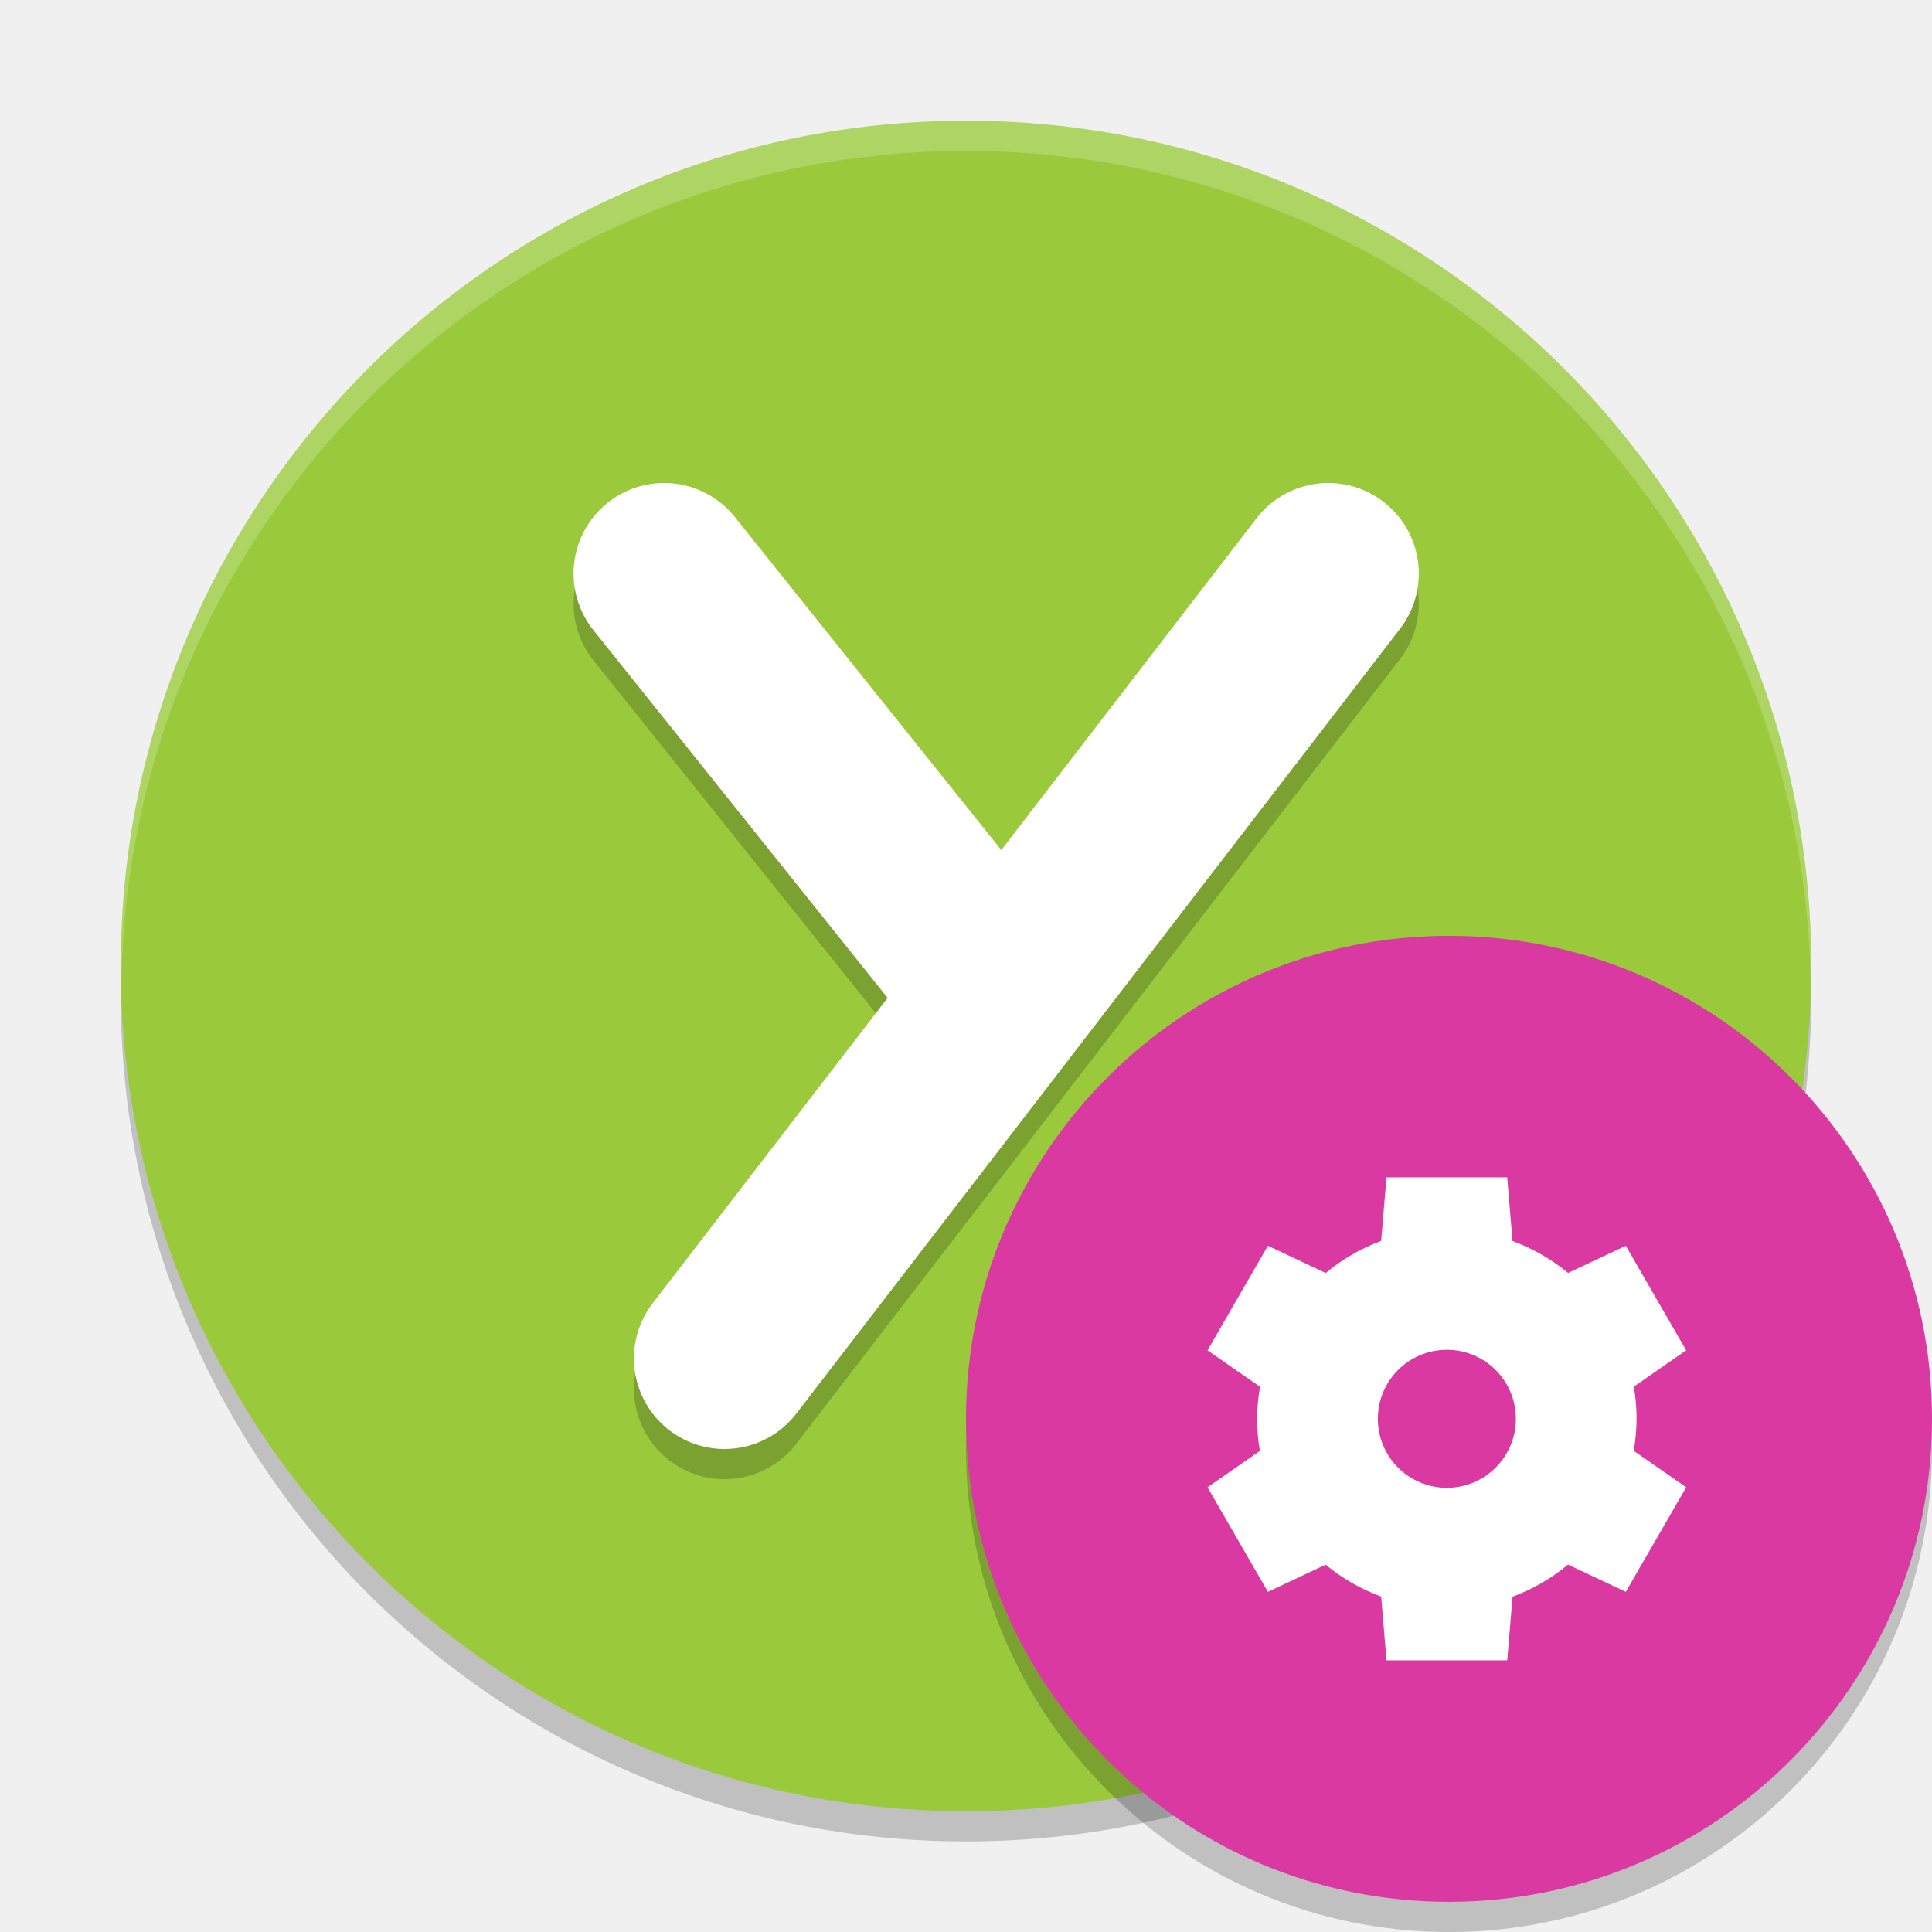
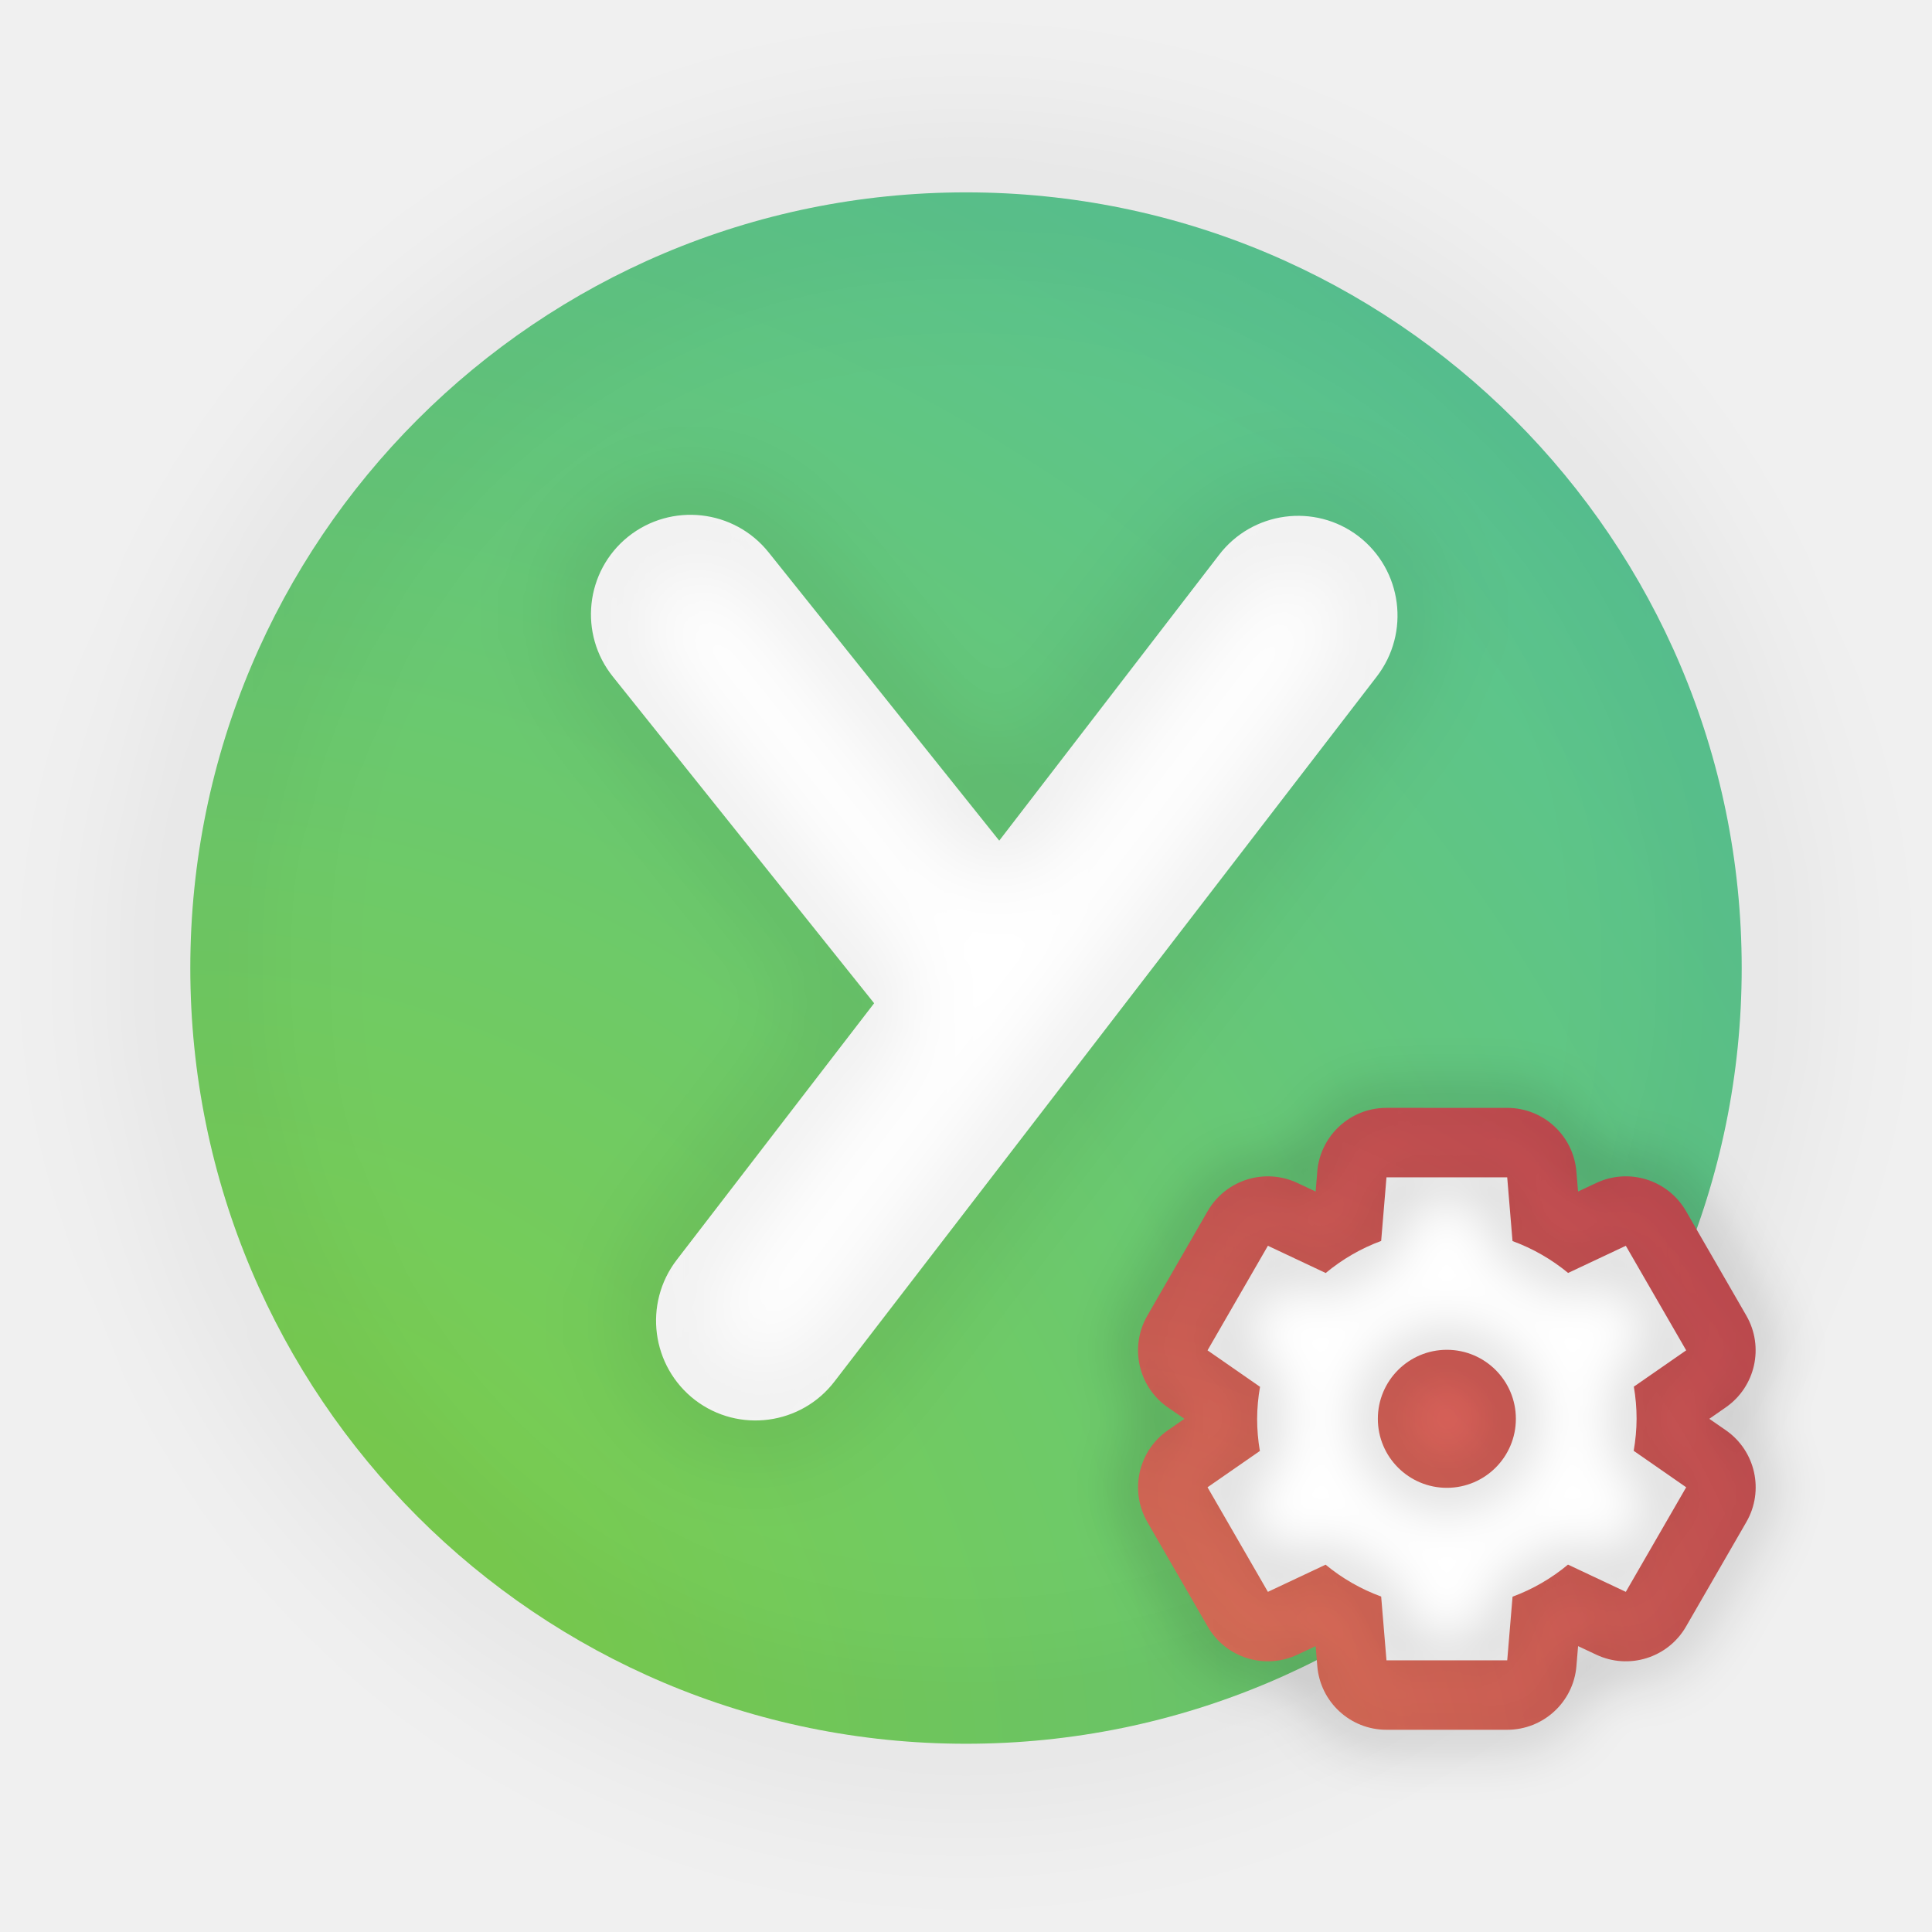
- <svg xmlns="http://www.w3.org/2000/svg" width="64" height="64" version="1.1">
-   <path style="opacity:.2" d="m32 5a28 28 0 0 0 -28 28 28 28 0 0 0 28 28 28 28 0 0 0 28 -28 28 28 0 0 0 -28 -28z" />
-   <path style="fill:#9aca3c" d="m32 4a28 28 0 0 0 -28 28 28 28 0 0 0 28 28 28 28 0 0 0 28 -28 28 28 0 0 0 -28 -28z" />
-   <path style="opacity:.2;stroke-linejoin:round;stroke:#000000;stroke-linecap:round;stroke-width:6;fill:none" d="m22 20 10.4 13" />
-   <path style="opacity:.2;stroke-linejoin:round;stroke:#000000;stroke-linecap:round;stroke-width:6;fill:none" d="m24 46 20-26" />
-   <g transform="translate(-1.000196)">
-     <path style="stroke-linejoin:round;stroke:#ffffff;stroke-linecap:round;fill:none;stroke-width:6" d="m25 45 20-26" />
-     <path style="stroke-linejoin:round;stroke:#ffffff;stroke-linecap:round;fill:none;stroke-width:6" d="m23 19 10.4 13" />
+ <svg xmlns="http://www.w3.org/2000/svg" xmlns:xlink="http://www.w3.org/1999/xlink" width="64" height="64" version="1.1" id="svg8">
+   <defs id="defs8">
+     <linearGradient id="linearGradient9">
+       <stop style="stop-color:#ee805f;stop-opacity:1;" offset="0" id="stop9" />
+       <stop style="stop-color:#b52d4e;stop-opacity:1;" offset="1" id="stop10" />
+     </linearGradient>
+     <radialGradient xlink:href="#linearGradient11" id="radialGradient12" cx="3.227" cy="62.25" fx="3.227" fy="62.25" r="28" gradientUnits="userSpaceOnUse" gradientTransform="matrix(3.779048,0,0,3.779048,-6.601022,-175.482)" />
+     <linearGradient id="linearGradient11">
+       <stop style="stop-color:#83d03e;stop-opacity:1;" offset="0" id="stop11" />
+       <stop style="stop-color:#3cbbca;stop-opacity:1;" offset="1" id="stop12" />
+     </linearGradient>
+     <filter style="color-interpolation-filters:sRGB" id="filter14" x="-0.12" y="-0.12" width="1.239" height="1.239">
+       <feGaussianBlur stdDeviation="2.521" id="feGaussianBlur14" />
+     </filter>
+     <filter style="color-interpolation-filters:sRGB" id="filter12" x="-0.147" y="-0.131" width="1.294" height="1.262">
+       <feGaussianBlur stdDeviation="1.451" id="feGaussianBlur12" />
+     </filter>
+     <radialGradient xlink:href="#linearGradient9" id="radialGradient10" cx="35.895" cy="59.439" fx="35.895" fy="59.439" r="10.229" gradientTransform="matrix(4.5367,0,0,4.568533,-126.9481,-212.0235)" gradientUnits="userSpaceOnUse" />
+     <filter style="color-interpolation-filters:sRGB" id="filter10" x="-0.116" y="-0.115" width="1.232" height="1.23">
+       <feGaussianBlur stdDeviation="0.946" id="feGaussianBlur10" />
+     </filter>
+   </defs>
+   <g id="g1">
+     <g id="g2" transform="translate(-1.3986849e-6,0.0661903)">
+       <path style="fill:url(#radialGradient12);stroke-width:0.918" d="M 32,6.306 A 25.696,25.696 0 0 0 6.304,32.002 25.696,25.696 0 0 0 32,57.698 25.696,25.696 0 0 0 57.696,32.002 25.696,25.696 0 0 0 32,6.306 Z" id="path2-3" />
+       <path style="fill:none;stroke:#000000;stroke-width:0.2;stroke-dasharray:none;stroke-opacity:1;filter:url(#filter14)" d="M 32,6.238 A 25.696,25.696 0 0 0 6.304,31.934 25.696,25.696 0 0 0 32,57.629 25.696,25.696 0 0 0 57.696,31.934 25.696,25.696 0 0 0 32,6.238 Z" id="path2-9" />
+       <path style="fill:#ffffff;stroke-linecap:round;stroke-linejoin:round" d="m 21.99,19.008 a 3.001,3.001 96.096 0 0 -0.451,4.22 l 7.863,9.829 -5.943,7.726 a 3.014,3.014 82.581 0 0 0.55,4.225 2.999,2.999 172.345 0 0 4.204,-0.565 L 44.54,23.218 A 3.014,3.014 82.581 0 0 43.99,18.992 2.998,2.998 172.343 0 0 39.787,19.558 L 33.17,28.16 26.224,19.477 A 3.011,3.011 6.329 0 0 21.99,19.008 Z" id="path5-6" transform="matrix(1.099896,0,0,1.099896,-3.3825,-3.191866)" />
+       <path style="mix-blend-mode:normal;fill:none;fill-opacity:1;stroke:#000000;stroke-width:0.167;stroke-linecap:round;stroke-linejoin:round;stroke-dasharray:none;stroke-opacity:1;filter:url(#filter12)" d="m 21.99,19.008 a 3.001,3.001 96.096 0 0 -0.451,4.22 l 7.863,9.829 -5.943,7.726 a 3.014,3.014 82.581 0 0 0.55,4.225 2.999,2.999 172.345 0 0 4.204,-0.565 L 44.54,23.218 A 3.014,3.014 82.581 0 0 43.99,18.992 2.998,2.998 172.343 0 0 39.787,19.558 L 33.17,28.16 26.224,19.477 A 3.011,3.011 6.329 0 0 21.99,19.008 Z" id="path5-7" transform="matrix(1.099896,0,0,1.099896,-3.3825,-3.191866)" />
+     </g>
  </g>
-   <path style="opacity:.2;fill:#ffffff" d="m32 4a28 28 0 0 0 -28 28 28 28 0 0 0 0.021 0.406 28 28 0 0 1 27.979 -27.406 28 28 0 0 1 27.979 27.578 28 28 0 0 0 0.021 -0.578 28 28 0 0 0 -28 -28z" />
-   <circle style="opacity:.2" cx="48" cy="48" r="16" />
-   <circle style="fill:#d939a1" cx="48" cy="47" r="16" />
-   <path style="fill:#ffffff" d="m45.929 39-0.176 2.107a6.286 6.286 0 0 0 -1.837 1.063l-1.915-0.902-2 3.464 1.739 1.208a6.286 6.286 0 0 0 -0.096 1.06 6.286 6.286 0 0 0 0.091 1.065l-1.734 1.203 2 3.464 1.911-0.9a6.286 6.286 0 0 0 1.841 1.056l0.176 2.112h4l0.176-2.107a6.286 6.286 0 0 0 1.837 -1.063l1.915 0.902 2-3.464-1.739-1.208a6.286 6.286 0 0 0 0.096 -1.06 6.286 6.286 0 0 0 -0.091 -1.065l1.734-1.203-2-3.464-1.911 0.9a6.286 6.286 0 0 0 -1.842 -1.056l-0.176-2.112h-4zm2 5.714a2.286 2.286 0 0 1 2.286 2.286 2.286 2.286 0 0 1 -2.286 2.286 2.286 2.286 0 0 1 -2.286 -2.286 2.286 2.286 0 0 1 2.286 -2.286z" />
+   <path style="fill:url(#radialGradient10);stroke-linejoin:round" d="m 45.928,36.699 c -1.421,9.04e-4 -2.501,1.276 -2.268,2.678 l -0.023,-0.568 -0.055,0.662 -0.602,-0.283 c -1.082,-0.51 -2.374,-0.106 -2.973,0.93 l -2,3.465 c -0.598,1.036 -0.302,2.357 0.68,3.039 L 39.234,47 38.689,47.379 c -0.983,0.682 -1.279,2.003 -0.682,3.039 l 2,3.465 c 0.598,1.036 1.891,1.44 2.973,0.93 l 0.602,-0.283 0.055,0.662 c 0.099,1.192 1.095,2.109 2.291,2.109 h 4 c 1.197,3.49e-4 2.194,-0.917 2.293,-2.109 l 0.055,-0.662 0.602,0.283 c 1.082,0.51 2.374,0.106 2.973,-0.93 l 2,-3.465 c 0.598,-1.036 0.302,-2.357 -0.68,-3.039 L 56.623,47 57.168,46.621 c 0.983,-0.682 1.279,-2.003 0.682,-3.039 l -2,-3.465 C 55.251,39.082 53.959,38.677 52.877,39.188 l -0.602,0.283 -0.055,-0.662 c -0.099,-1.193 -1.096,-2.11 -2.293,-2.109 z" id="path8-5" />
+   <path style="fill:#ffffff" d="m45.929 39-0.176 2.107a6.286 6.286 0 0 0 -1.837 1.063l-1.915-0.902-2 3.464 1.739 1.208a6.286 6.286 0 0 0 -0.096 1.06 6.286 6.286 0 0 0 0.091 1.065l-1.734 1.203 2 3.464 1.911-0.9a6.286 6.286 0 0 0 1.841 1.056l0.176 2.112h4l0.176-2.107a6.286 6.286 0 0 0 1.837 -1.063l1.915 0.902 2-3.464-1.739-1.208a6.286 6.286 0 0 0 0.096 -1.06 6.286 6.286 0 0 0 -0.091 -1.065l1.734-1.203-2-3.464-1.911 0.9a6.286 6.286 0 0 0 -1.842 -1.056l-0.176-2.112h-4zm2 5.714a2.286 2.286 0 0 1 2.286 2.286 2.286 2.286 0 0 1 -2.286 2.286 2.286 2.286 0 0 1 -2.286 -2.286 2.286 2.286 0 0 1 2.286 -2.286z" id="path8" />
+   <path id="path8-5-9" style="fill:none;stroke-linejoin:round;stroke:#000000;stroke-opacity:1;stroke-width:0.2;stroke-dasharray:none;filter:url(#filter10)" d="m 45.928,36.699 c -1.243,7.91e-4 -2.225,0.977 -2.295,2.16 L 43.582,39.471 42.98,39.188 c -1.082,-0.51 -2.374,-0.106 -2.973,0.93 l -2,3.465 c -0.598,1.036 -0.302,2.357 0.68,3.039 L 39.234,47 38.689,47.379 c -0.983,0.682 -1.279,2.003 -0.682,3.039 l 2,3.465 c 0.598,1.036 1.891,1.44 2.973,0.93 l 0.602,-0.283 0.055,0.662 c 0.099,1.192 1.095,2.109 2.291,2.109 h 4 c 1.197,3.49e-4 2.194,-0.917 2.293,-2.109 l 0.055,-0.662 0.602,0.283 c 1.082,0.51 2.374,0.106 2.973,-0.93 l 2,-3.465 c 0.598,-1.036 0.302,-2.357 -0.68,-3.039 L 56.623,47 57.168,46.621 c 0.983,-0.682 1.279,-2.003 0.682,-3.039 l -2,-3.465 C 55.251,39.082 53.959,38.677 52.877,39.188 l -0.602,0.283 -0.055,-0.662 c -0.099,-1.193 -1.096,-2.11 -2.293,-2.109 z m 0,2.301 h 4 l 0.176,2.111 a 6.286,6.286 0 0 1 1.844,1.057 l 1.91,-0.9 2,3.465 -1.734,1.203 A 6.286,6.286 0 0 1 54.215,47 a 6.286,6.286 0 0 1 -0.096,1.061 l 1.738,1.207 -2,3.465 -1.916,-0.902 a 6.286,6.286 0 0 1 -1.836,1.062 L 49.928,55 h -4 L 45.752,52.889 A 6.286,6.286 0 0 1 43.91,51.832 l -1.91,0.9 -2,-3.465 1.734,-1.203 A 6.286,6.286 0 0 1 41.643,47 a 6.286,6.286 0 0 1 0.096,-1.061 l -1.738,-1.207 2,-3.465 1.916,0.902 a 6.286,6.286 0 0 1 1.836,-1.062 z m 2,5.715 A 2.286,2.286 0 0 0 45.643,47 2.286,2.286 0 0 0 47.928,49.287 2.286,2.286 0 0 0 50.215,47 2.286,2.286 0 0 0 47.928,44.715 Z" />
</svg>
